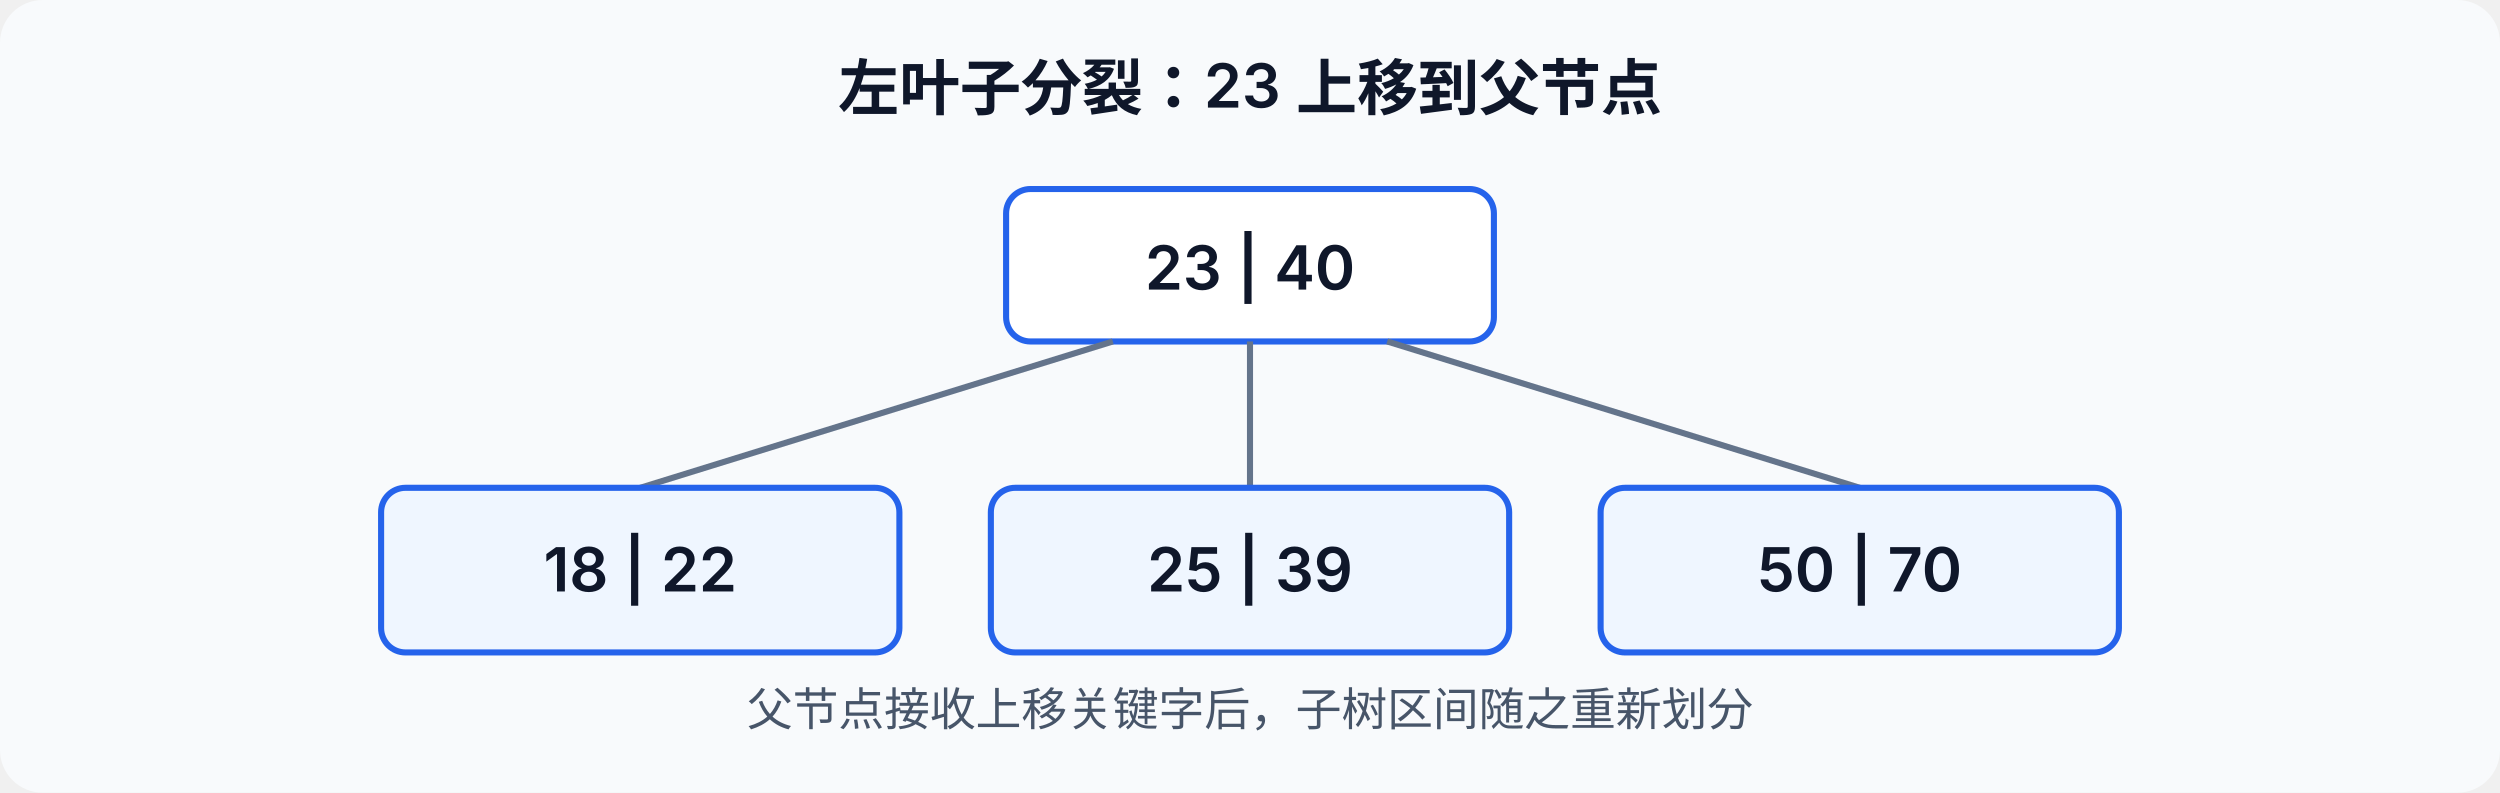
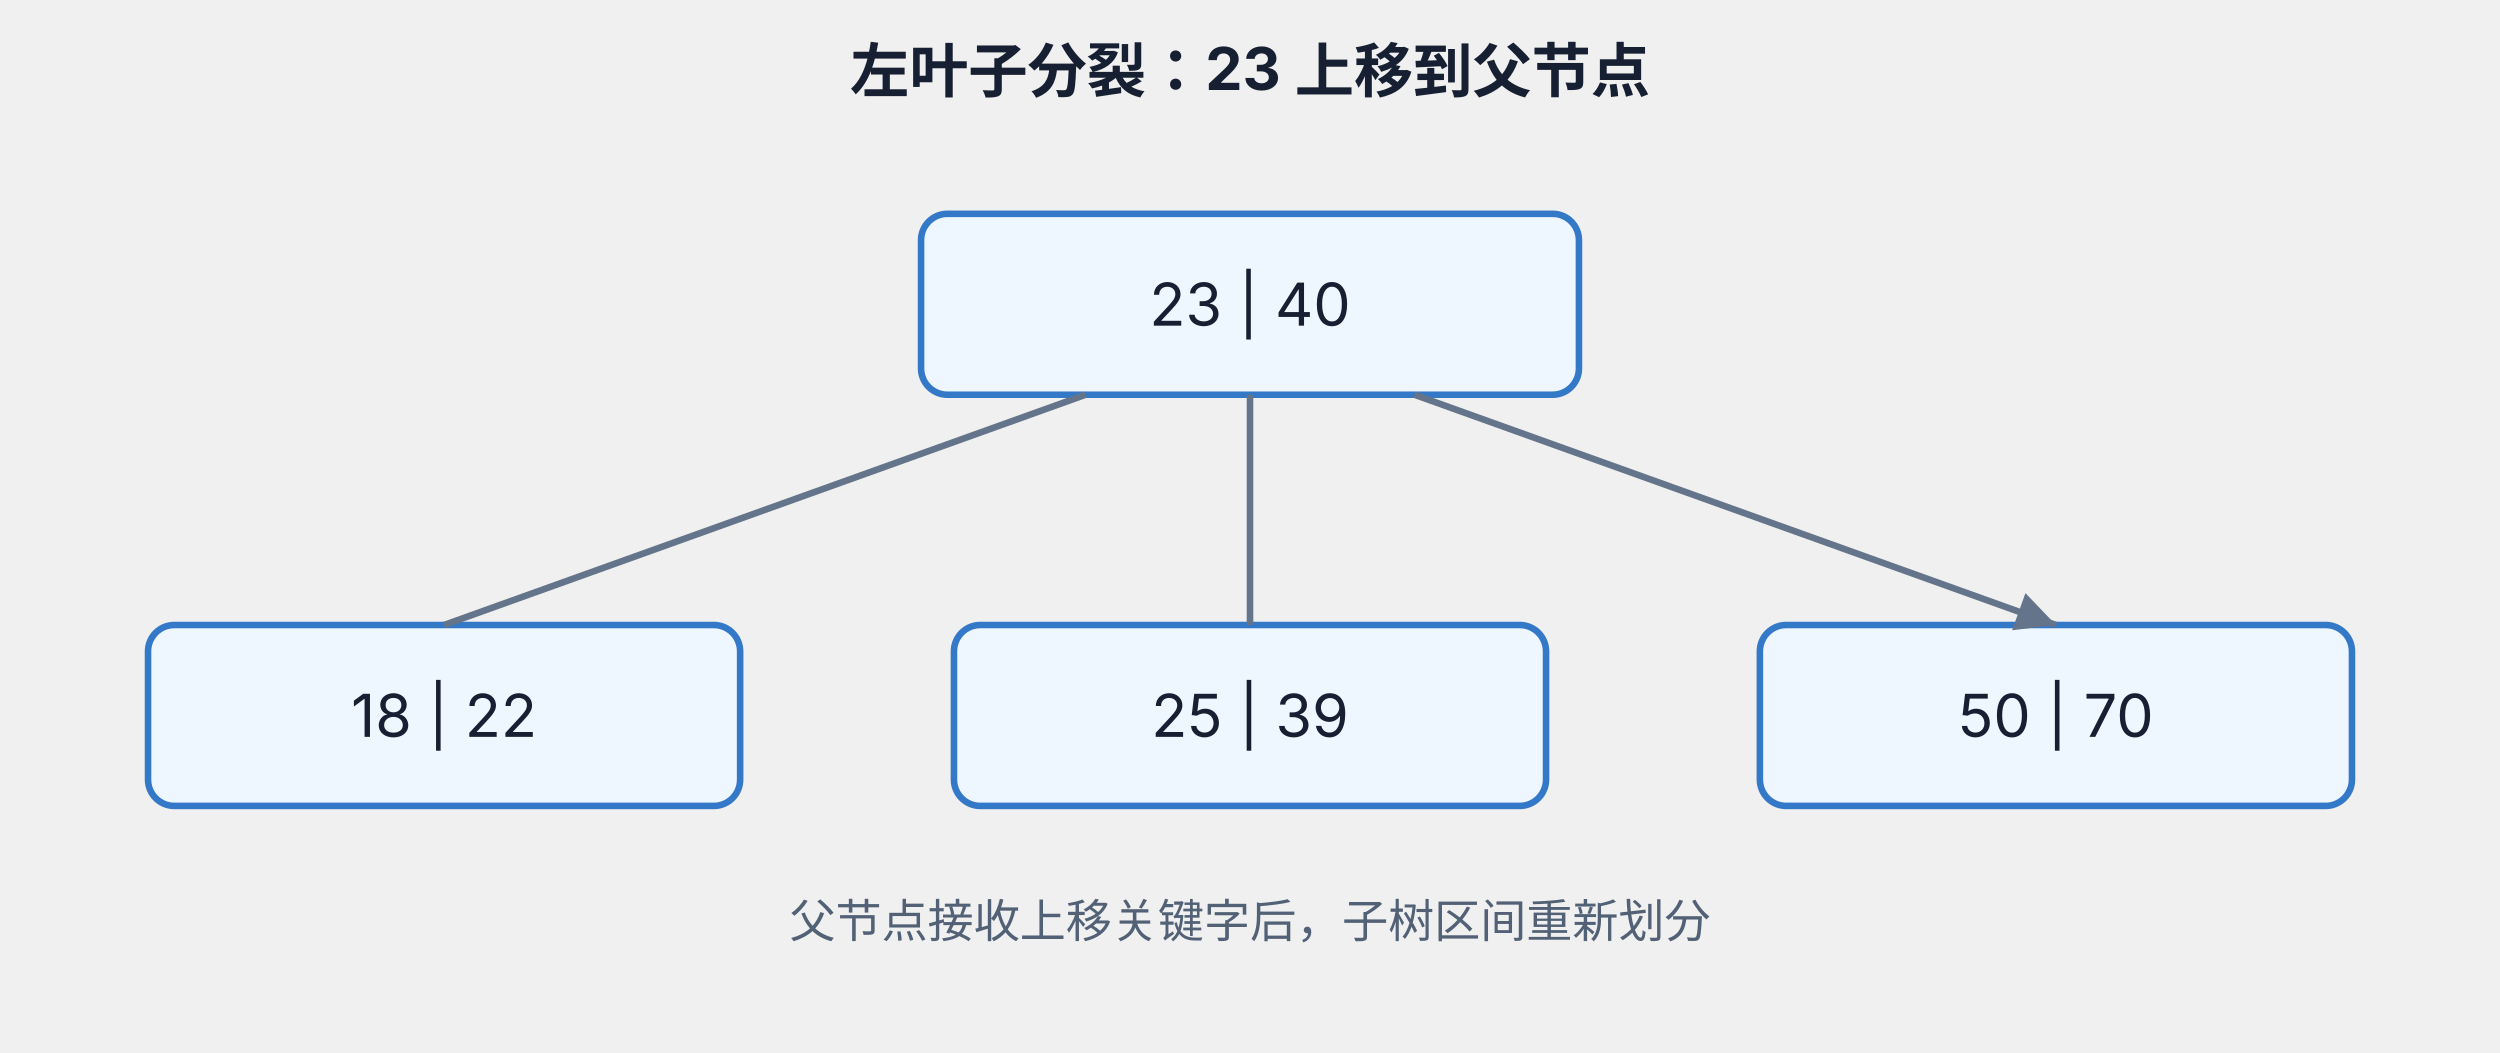
- <svg xmlns="http://www.w3.org/2000/svg" width="820" height="260" viewBox="0 0 820 260" role="img" aria-labelledby="title desc">
+ <svg xmlns="http://www.w3.org/2000/svg" width="760" height="320" viewBox="0 0 760 320">
  <defs>
-     <style>
-       .bg{fill:#f8fafc}.root{fill:#fff;stroke:#2563eb;stroke-width:2}.leaf{fill:#eff6ff;stroke:#2563eb;stroke-width:2}.text{font:600 20px -apple-system,BlinkMacSystemFont,"Segoe UI",sans-serif;fill:#0f172a}.hint{font:15px -apple-system,BlinkMacSystemFont,"Segoe UI",sans-serif;fill:#475569}.edge{stroke:#64748b;stroke-width:2;fill:none}
-     </style>
+     <marker id="a" markerWidth="8" markerHeight="8" refX="6" refY="3" orient="auto">
+       <path d="M0,0 L6,3 L0,6 Z" fill="#64748b" />
+     </marker>
  </defs>
-   <rect class="bg" width="820" height="260" rx="14" />
-   <text x="410" y="36" text-anchor="middle" class="text">左叶子分裂：23 上移到父节点</text>
-   <rect class="root" x="330" y="62" width="160" height="50" rx="8" />
-   <text x="410" y="95" text-anchor="middle" class="text">23 | 40</text>
-   <path class="edge" d="M365 112 L210 160" />
-   <path class="edge" d="M410 112 L410 160" />
-   <path class="edge" d="M455 112 L610 160" />
-   <rect class="leaf" x="125" y="160" width="170" height="54" rx="8" />
-   <rect class="leaf" x="325" y="160" width="170" height="54" rx="8" />
-   <rect class="leaf" x="525" y="160" width="170" height="54" rx="8" />
-   <text x="210" y="194" text-anchor="middle" class="text">18 | 22</text>
-   <text x="410" y="194" text-anchor="middle" class="text">25 | 39</text>
-   <text x="610" y="194" text-anchor="middle" class="text">50 | 70</text>
-   <text x="410" y="238" text-anchor="middle" class="hint">父节点接收上移关键字后，子树区间随之重新划分</text>
+   <style>text{font-family:-apple-system,BlinkMacSystemFont,"Segoe UI","PingFang SC",sans-serif;fill:#172033}.n{fill:#eef6ff;stroke:#3478c8;stroke-width:2;rx:8}.t{font-size:18px;text-anchor:middle}.s{font-size:14px;text-anchor:middle;fill:#526176}.l{stroke:#64748b;stroke-width:2;marker-end:url(#a)}</style>
+   <text x="380" y="28" class="t" font-weight="700">左叶子分裂：23 上移到父节点</text>
+   <rect x="280" y="65" width="200" height="55" class="n" />
+   <text x="380" y="99" class="t">23 | 40</text>
+   <rect x="45" y="190" width="180" height="55" class="n" />
+   <text x="135" y="224" class="t">18 | 22</text>
+   <rect x="290" y="190" width="180" height="55" class="n" />
+   <text x="380" y="224" class="t">25 | 39</text>
+   <rect x="535" y="190" width="180" height="55" class="n" />
+   <text x="625" y="224" class="t">50 | 70</text>
+   <path d="M330 120 L135 190 M380 120 L380 190 M430 120 L625 190" class="l" />
+   <text x="380" y="285" class="s">父节点接收上移关键字后，子树区间重新划分</text>
</svg>
